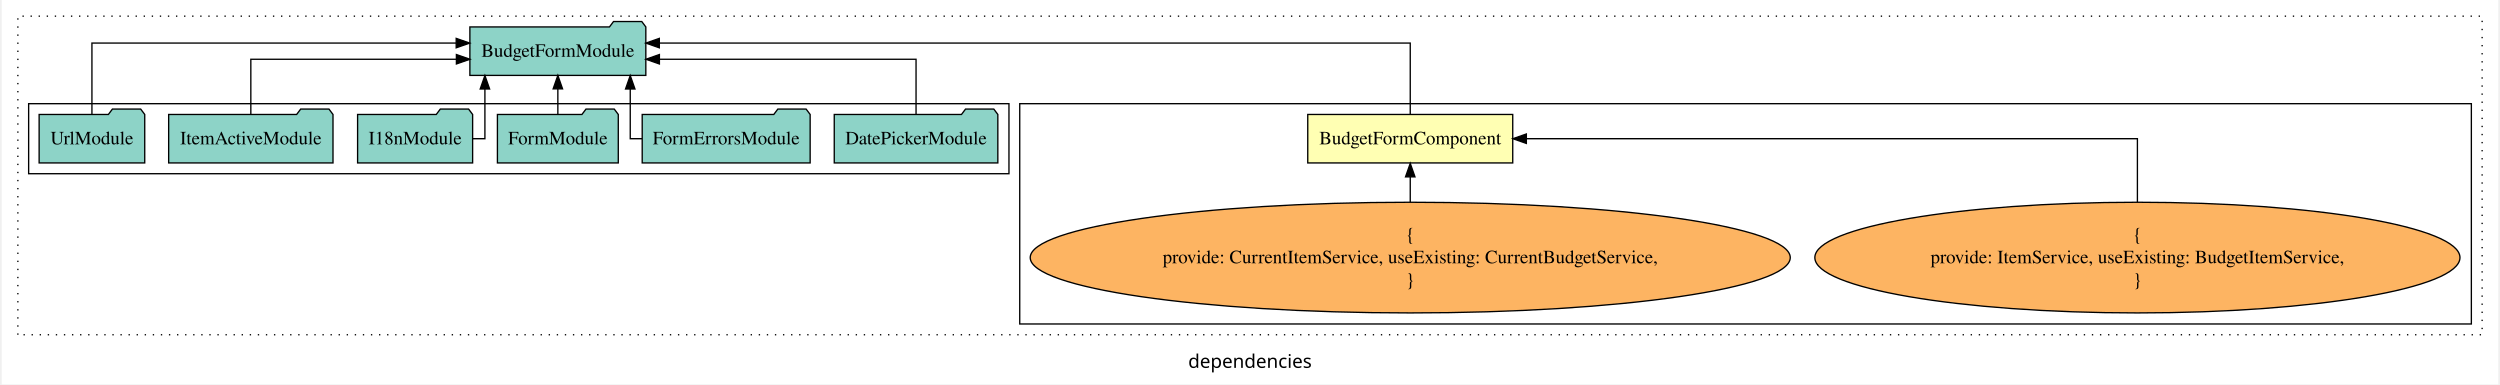
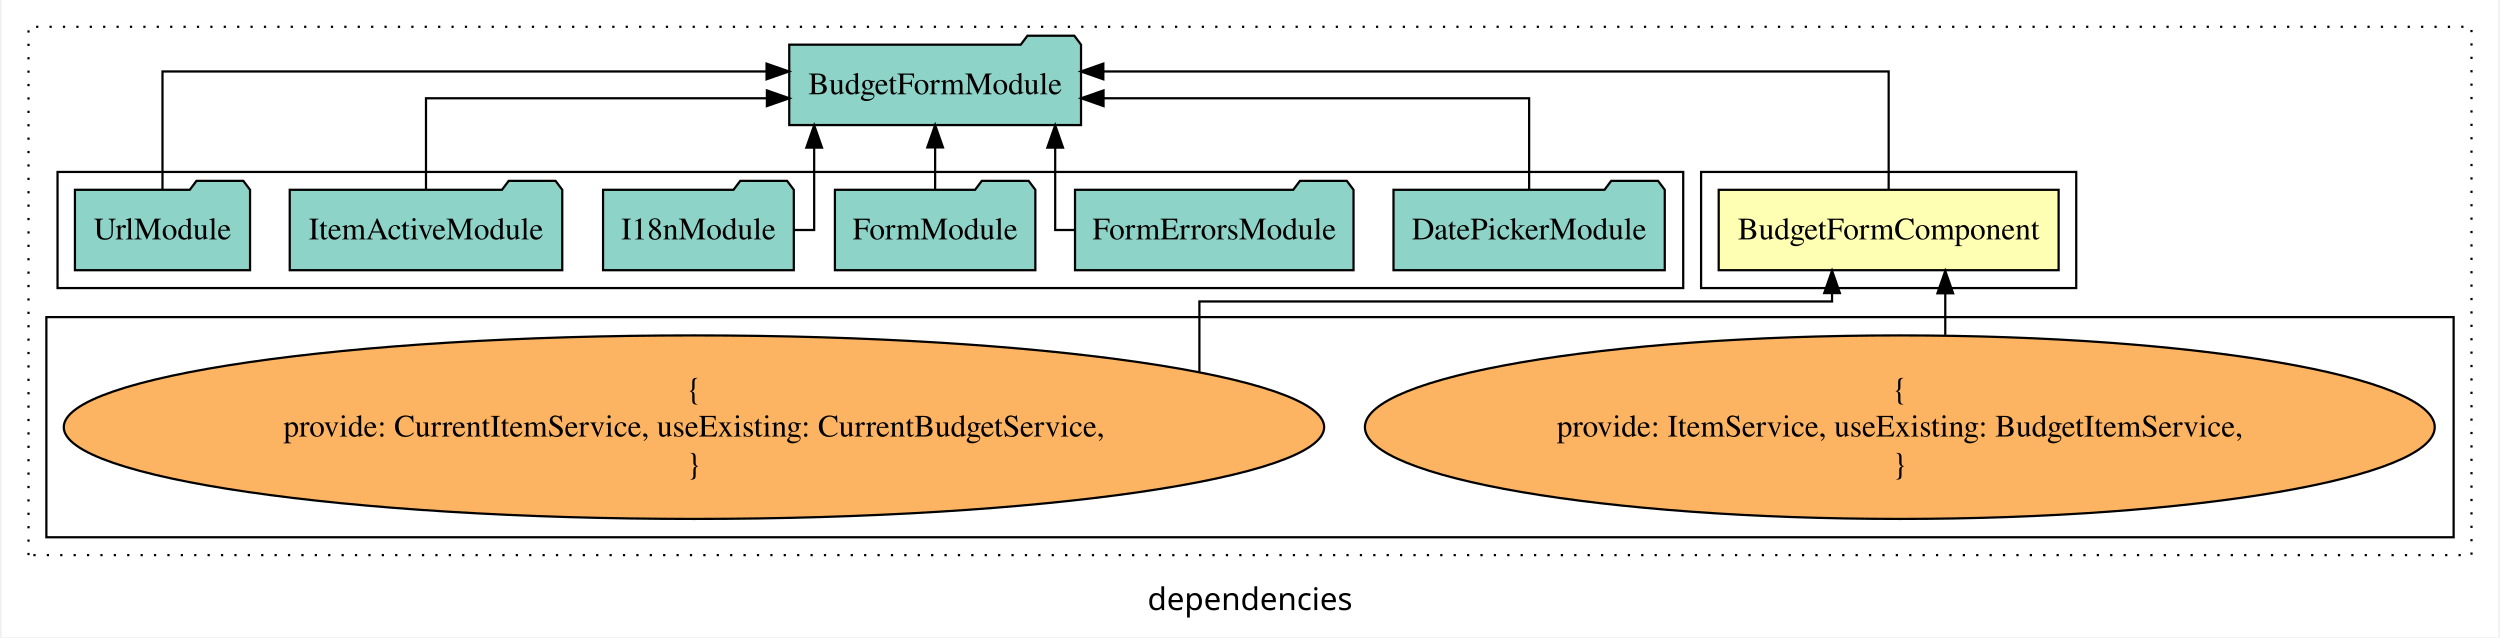
- <svg xmlns="http://www.w3.org/2000/svg" width="1854pt" height="285pt" viewBox="0.00 0.00 1854.00 285.39">
+ <svg xmlns="http://www.w3.org/2000/svg" width="1118pt" height="285pt" viewBox="0.00 0.00 1118.00 285.39">
  <g id="graph0" class="graph" transform="scale(1 1) rotate(0) translate(4 281.39)">
-     <polygon fill="white" stroke="transparent" points="-4,4 -4,-281.39 1850,-281.39 1850,4 -4,4" />
-     <text text-anchor="middle" x="923" y="-8.2" font-family="sans-serif" font-size="14.00">dependencies</text>
+     <polygon fill="white" stroke="transparent" points="-4,4 -4,-281.39 1114,-281.39 1114,4 -4,4" />
+     <text text-anchor="middle" x="555" y="-8.2" font-family="sans-serif" font-size="14.00">dependencies</text>
    <g id="clust1" class="cluster">
-       <polygon fill="none" stroke="black" stroke-dasharray="1,5" points="8,-32.8 8,-269.39 1838,-269.39 1838,-32.8 8,-32.8" />
+       <polygon fill="none" stroke="black" stroke-dasharray="1,5" points="8,-32.8 8,-269.39 1102,-269.39 1102,-32.8 8,-32.8" />
+     </g>
+     <g id="clust2" class="cluster">
+       <polygon fill="none" stroke="black" points="757,-152.39 757,-204.39 925,-204.39 925,-152.39 757,-152.39" />
    </g>
    <g id="clust3" class="cluster">
-       <polygon fill="none" stroke="black" points="752,-40.8 752,-204.39 1830,-204.39 1830,-40.8 752,-40.8" />
+       <polygon fill="none" stroke="black" points="16,-40.8 16,-139.39 1094,-139.39 1094,-40.8 16,-40.8" />
    </g>
    <g id="clust4" class="cluster">
-       <polygon fill="none" stroke="black" points="16,-152.39 16,-204.39 744,-204.39 744,-152.39 16,-152.39" />
+       <polygon fill="none" stroke="black" points="21,-152.39 21,-204.39 749,-204.39 749,-152.39 21,-152.39" />
    </g>
    <g id="node1" class="node">
-       <polygon fill="#ffffb3" stroke="black" points="1118.11,-196.39 965.89,-196.39 965.89,-160.39 1118.11,-160.39 1118.11,-196.39" />
-       <text text-anchor="middle" x="1042" y="-174.19" font-family="Times,serif" font-size="14.00">BudgetFormComponent</text>
+       <polygon fill="#ffffb3" stroke="black" points="917.11,-196.39 764.89,-196.39 764.89,-160.39 917.11,-160.39 917.11,-196.39" />
+       <text text-anchor="middle" x="841" y="-174.19" font-family="Times,serif" font-size="14.00">BudgetFormComponent</text>
    </g>
    <g id="node2" class="node">
-       <polygon fill="#8dd3c7" stroke="black" points="474.33,-261.39 471.33,-265.39 450.33,-265.39 447.33,-261.39 343.67,-261.39 343.67,-225.39 474.33,-225.39 474.33,-261.39" />
-       <text text-anchor="middle" x="409" y="-239.19" font-family="Times,serif" font-size="14.00">BudgetFormModule</text>
+       <polygon fill="#8dd3c7" stroke="black" points="479.33,-261.39 476.33,-265.39 455.33,-265.39 452.33,-261.39 348.67,-261.39 348.67,-225.39 479.33,-225.39 479.33,-261.39" />
+       <text text-anchor="middle" x="414" y="-239.19" font-family="Times,serif" font-size="14.00">BudgetFormModule</text>
    </g>
    <g id="edge1" class="edge">
-       <path fill="none" stroke="black" d="M1042,-196.67C1042,-217.71 1042,-249.39 1042,-249.39 1042,-249.39 484.36,-249.39 484.36,-249.39" />
-       <polygon fill="black" stroke="black" points="484.36,-245.89 474.36,-249.39 484.36,-252.89 484.36,-245.89" />
+       <path fill="none" stroke="black" d="M841,-196.67C841,-217.71 841,-249.39 841,-249.39 841,-249.39 489.32,-249.39 489.32,-249.39" />
+       <polygon fill="black" stroke="black" points="489.32,-245.89 479.32,-249.39 489.32,-252.89 489.32,-245.89" />
    </g>
    <g id="node3" class="node">
-       <ellipse fill="#fdb462" stroke="black" cx="1582" cy="-90.1" rx="239.54" ry="41.09" />
-       <text text-anchor="middle" x="1582" y="-102.7" font-family="Times,serif" font-size="14.00">{</text>
-       <text text-anchor="middle" x="1582" y="-85.9" font-family="Times,serif" font-size="14.00">    provide: ItemService, useExisting: BudgetItemService,</text>
-       <text text-anchor="middle" x="1582" y="-69.1" font-family="Times,serif" font-size="14.00">}</text>
+       <ellipse fill="#fdb462" stroke="black" cx="846" cy="-90.1" rx="239.54" ry="41.09" />
+       <text text-anchor="middle" x="846" y="-102.7" font-family="Times,serif" font-size="14.00">{</text>
+       <text text-anchor="middle" x="846" y="-85.9" font-family="Times,serif" font-size="14.00">    provide: ItemService, useExisting: BudgetItemService,</text>
+       <text text-anchor="middle" x="846" y="-69.1" font-family="Times,serif" font-size="14.00">}</text>
    </g>
    <g id="edge2" class="edge">
-       <path fill="none" stroke="black" d="M1582,-131.4C1582,-154.38 1582,-178.39 1582,-178.39 1582,-178.39 1128.22,-178.39 1128.22,-178.39" />
-       <polygon fill="black" stroke="black" points="1128.22,-174.89 1118.22,-178.39 1128.22,-181.89 1128.22,-174.89" />
+       <path fill="none" stroke="black" d="M866.35,-131.4C866.35,-131.4 866.35,-150.06 866.35,-150.06" />
+       <polygon fill="black" stroke="black" points="862.85,-150.06 866.35,-160.06 869.85,-150.06 862.85,-150.06" />
    </g>
    <g id="node4" class="node">
-       <ellipse fill="#fdb462" stroke="black" cx="1042" cy="-90.1" rx="282.21" ry="41.09" />
-       <text text-anchor="middle" x="1042" y="-102.7" font-family="Times,serif" font-size="14.00">{</text>
-       <text text-anchor="middle" x="1042" y="-85.9" font-family="Times,serif" font-size="14.00">    provide: CurrentItemService, useExisting: CurrentBudgetService,</text>
-       <text text-anchor="middle" x="1042" y="-69.1" font-family="Times,serif" font-size="14.00">}</text>
+       <ellipse fill="#fdb462" stroke="black" cx="306" cy="-90.1" rx="282.21" ry="41.09" />
+       <text text-anchor="middle" x="306" y="-102.7" font-family="Times,serif" font-size="14.00">{</text>
+       <text text-anchor="middle" x="306" y="-85.9" font-family="Times,serif" font-size="14.00">    provide: CurrentItemService, useExisting: CurrentBudgetService,</text>
+       <text text-anchor="middle" x="306" y="-69.1" font-family="Times,serif" font-size="14.00">}</text>
    </g>
    <g id="edge3" class="edge">
-       <path fill="none" stroke="black" d="M1042,-131.4C1042,-131.4 1042,-150.06 1042,-150.06" />
-       <polygon fill="black" stroke="black" points="1038.5,-150.06 1042,-160.06 1045.5,-150.06 1038.5,-150.06" />
+       <path fill="none" stroke="black" d="M532.34,-114.95C532.34,-130.03 532.34,-146.39 532.34,-146.39 532.34,-146.39 815.65,-146.39 815.65,-146.39 815.65,-146.39 815.65,-150.15 815.65,-150.15" />
+       <polygon fill="black" stroke="black" points="812.15,-150.15 815.65,-160.15 819.15,-150.15 812.15,-150.15" />
    </g>
    <g id="node5" class="node">
-       <polygon fill="#8dd3c7" stroke="black" points="735.74,-196.39 732.74,-200.39 711.74,-200.39 708.74,-196.39 614.26,-196.39 614.26,-160.39 735.74,-160.39 735.74,-196.39" />
-       <text text-anchor="middle" x="675" y="-174.19" font-family="Times,serif" font-size="14.00">DatePickerModule</text>
+       <polygon fill="#8dd3c7" stroke="black" points="740.74,-196.39 737.74,-200.39 716.74,-200.39 713.74,-196.39 619.26,-196.39 619.26,-160.39 740.74,-160.39 740.74,-196.39" />
+       <text text-anchor="middle" x="680" y="-174.19" font-family="Times,serif" font-size="14.00">DatePickerModule</text>
    </g>
    <g id="edge4" class="edge">
-       <path fill="none" stroke="black" d="M675,-196.41C675,-213.76 675,-237.39 675,-237.39 675,-237.39 484.41,-237.39 484.41,-237.39" />
-       <polygon fill="black" stroke="black" points="484.41,-233.89 474.41,-237.39 484.41,-240.89 484.41,-233.89" />
+       <path fill="none" stroke="black" d="M680,-196.41C680,-213.76 680,-237.39 680,-237.39 680,-237.39 489.41,-237.39 489.41,-237.39" />
+       <polygon fill="black" stroke="black" points="489.41,-233.89 479.41,-237.39 489.41,-240.89 489.41,-233.89" />
    </g>
    <g id="node6" class="node">
-       <polygon fill="#8dd3c7" stroke="black" points="596.36,-196.39 593.36,-200.39 572.36,-200.39 569.36,-196.39 471.64,-196.39 471.64,-160.39 596.36,-160.39 596.36,-196.39" />
-       <text text-anchor="middle" x="534" y="-174.19" font-family="Times,serif" font-size="14.00">FormErrorsModule</text>
+       <polygon fill="#8dd3c7" stroke="black" points="601.36,-196.39 598.36,-200.39 577.36,-200.39 574.36,-196.39 476.64,-196.39 476.64,-160.39 601.36,-160.39 601.36,-196.39" />
+       <text text-anchor="middle" x="539" y="-174.19" font-family="Times,serif" font-size="14.00">FormErrorsModule</text>
    </g>
    <g id="edge5" class="edge">
-       <path fill="none" stroke="black" d="M471.49,-178.39C466.16,-178.39 462.76,-178.39 462.76,-178.39 462.76,-178.39 462.76,-215.28 462.76,-215.28" />
-       <polygon fill="black" stroke="black" points="459.26,-215.28 462.76,-225.28 466.26,-215.28 459.26,-215.28" />
+       <path fill="none" stroke="black" d="M476.49,-178.39C471.16,-178.39 467.76,-178.39 467.76,-178.39 467.76,-178.39 467.76,-215.28 467.76,-215.28" />
+       <polygon fill="black" stroke="black" points="464.26,-215.28 467.76,-225.28 471.26,-215.28 464.26,-215.28" />
    </g>
    <g id="node7" class="node">
-       <polygon fill="#8dd3c7" stroke="black" points="453.88,-196.39 450.88,-200.39 429.88,-200.39 426.88,-196.39 364.12,-196.39 364.12,-160.39 453.88,-160.39 453.88,-196.39" />
-       <text text-anchor="middle" x="409" y="-174.19" font-family="Times,serif" font-size="14.00">FormModule</text>
+       <polygon fill="#8dd3c7" stroke="black" points="458.88,-196.39 455.88,-200.39 434.88,-200.39 431.88,-196.39 369.12,-196.39 369.12,-160.39 458.88,-160.39 458.88,-196.39" />
+       <text text-anchor="middle" x="414" y="-174.19" font-family="Times,serif" font-size="14.00">FormModule</text>
    </g>
    <g id="edge6" class="edge">
-       <path fill="none" stroke="black" d="M409,-196.5C409,-196.5 409,-215.38 409,-215.38" />
-       <polygon fill="black" stroke="black" points="405.5,-215.38 409,-225.38 412.5,-215.38 405.5,-215.38" />
+       <path fill="none" stroke="black" d="M414,-196.5C414,-196.5 414,-215.38 414,-215.38" />
+       <polygon fill="black" stroke="black" points="410.5,-215.38 414,-225.38 417.5,-215.38 410.5,-215.38" />
    </g>
    <g id="node8" class="node">
-       <polygon fill="#8dd3c7" stroke="black" points="345.71,-196.39 342.71,-200.39 321.71,-200.39 318.71,-196.39 260.29,-196.39 260.29,-160.39 345.71,-160.39 345.71,-196.39" />
-       <text text-anchor="middle" x="303" y="-174.19" font-family="Times,serif" font-size="14.00">I18nModule</text>
+       <polygon fill="#8dd3c7" stroke="black" points="350.71,-196.39 347.71,-200.39 326.71,-200.39 323.71,-196.39 265.29,-196.39 265.29,-160.39 350.71,-160.39 350.71,-196.39" />
+       <text text-anchor="middle" x="308" y="-174.19" font-family="Times,serif" font-size="14.00">I18nModule</text>
    </g>
    <g id="edge7" class="edge">
-       <path fill="none" stroke="black" d="M345.8,-178.39C351.17,-178.39 354.83,-178.39 354.83,-178.39 354.83,-178.39 354.83,-215.28 354.83,-215.28" />
-       <polygon fill="black" stroke="black" points="351.33,-215.28 354.83,-225.28 358.33,-215.28 351.33,-215.28" />
+       <path fill="none" stroke="black" d="M350.8,-178.39C356.17,-178.39 359.83,-178.39 359.83,-178.39 359.83,-178.39 359.83,-215.28 359.83,-215.28" />
+       <polygon fill="black" stroke="black" points="356.33,-215.28 359.83,-225.28 363.33,-215.28 356.33,-215.28" />
    </g>
    <g id="node9" class="node">
-       <polygon fill="#8dd3c7" stroke="black" points="242.02,-196.39 239.02,-200.39 218.02,-200.39 215.02,-196.39 119.98,-196.39 119.98,-160.39 242.02,-160.39 242.02,-196.39" />
-       <text text-anchor="middle" x="181" y="-174.19" font-family="Times,serif" font-size="14.00">ItemActiveModule</text>
+       <polygon fill="#8dd3c7" stroke="black" points="247.02,-196.39 244.02,-200.39 223.02,-200.39 220.02,-196.39 124.98,-196.39 124.98,-160.39 247.02,-160.39 247.02,-196.39" />
+       <text text-anchor="middle" x="186" y="-174.19" font-family="Times,serif" font-size="14.00">ItemActiveModule</text>
    </g>
    <g id="edge8" class="edge">
-       <path fill="none" stroke="black" d="M181,-196.41C181,-213.76 181,-237.39 181,-237.39 181,-237.39 333.66,-237.39 333.66,-237.39" />
-       <polygon fill="black" stroke="black" points="333.66,-240.89 343.66,-237.39 333.66,-233.89 333.66,-240.89" />
+       <path fill="none" stroke="black" d="M186,-196.41C186,-213.76 186,-237.39 186,-237.39 186,-237.39 338.66,-237.39 338.66,-237.39" />
+       <polygon fill="black" stroke="black" points="338.66,-240.89 348.66,-237.39 338.66,-233.89 338.66,-240.89" />
    </g>
    <g id="node10" class="node">
-       <polygon fill="#8dd3c7" stroke="black" points="102.21,-196.39 99.21,-200.39 78.21,-200.39 75.21,-196.39 23.79,-196.39 23.79,-160.39 102.21,-160.39 102.21,-196.39" />
-       <text text-anchor="middle" x="63" y="-174.19" font-family="Times,serif" font-size="14.00">UrlModule</text>
+       <polygon fill="#8dd3c7" stroke="black" points="107.21,-196.39 104.21,-200.39 83.21,-200.39 80.21,-196.39 28.79,-196.39 28.79,-160.39 107.21,-160.39 107.21,-196.39" />
+       <text text-anchor="middle" x="68" y="-174.19" font-family="Times,serif" font-size="14.00">UrlModule</text>
    </g>
    <g id="edge9" class="edge">
-       <path fill="none" stroke="black" d="M63,-196.67C63,-217.71 63,-249.39 63,-249.39 63,-249.39 333.51,-249.39 333.51,-249.39" />
-       <polygon fill="black" stroke="black" points="333.51,-252.89 343.51,-249.39 333.51,-245.89 333.51,-252.89" />
+       <path fill="none" stroke="black" d="M68,-196.67C68,-217.71 68,-249.39 68,-249.39 68,-249.39 338.51,-249.39 338.51,-249.39" />
+       <polygon fill="black" stroke="black" points="338.51,-252.89 348.51,-249.39 338.51,-245.89 338.51,-252.89" />
    </g>
  </g>
</svg>
